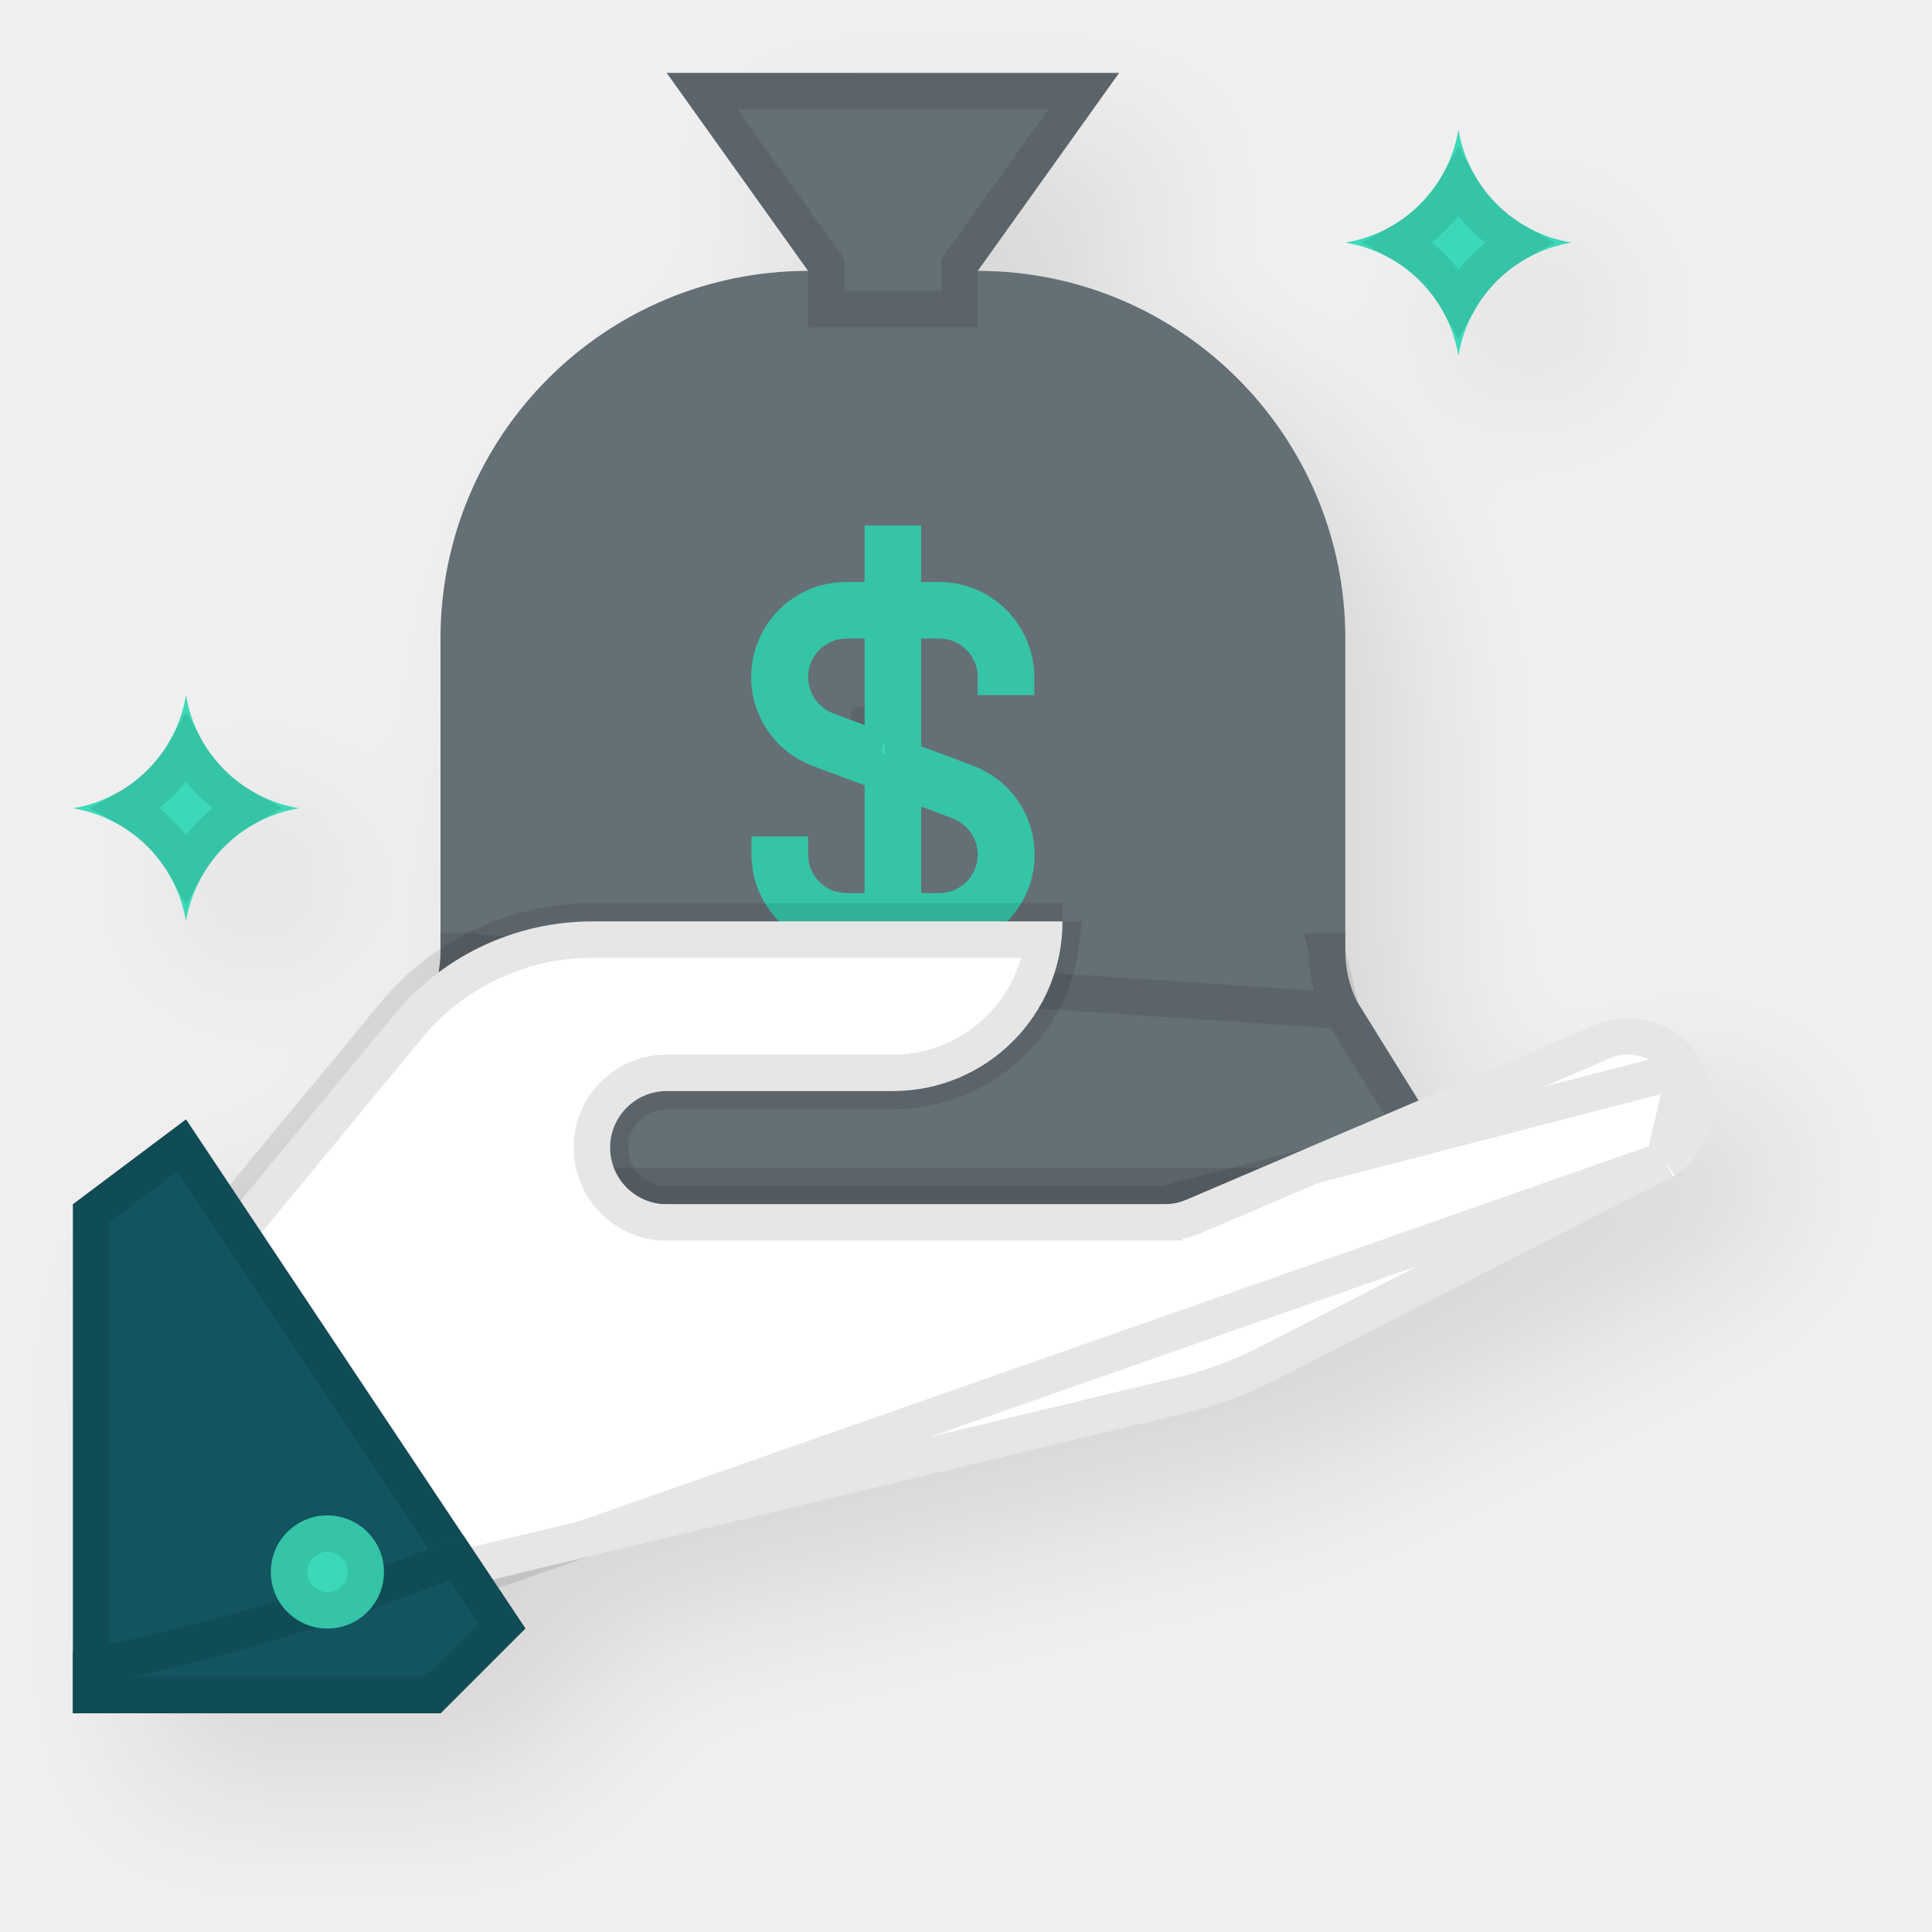
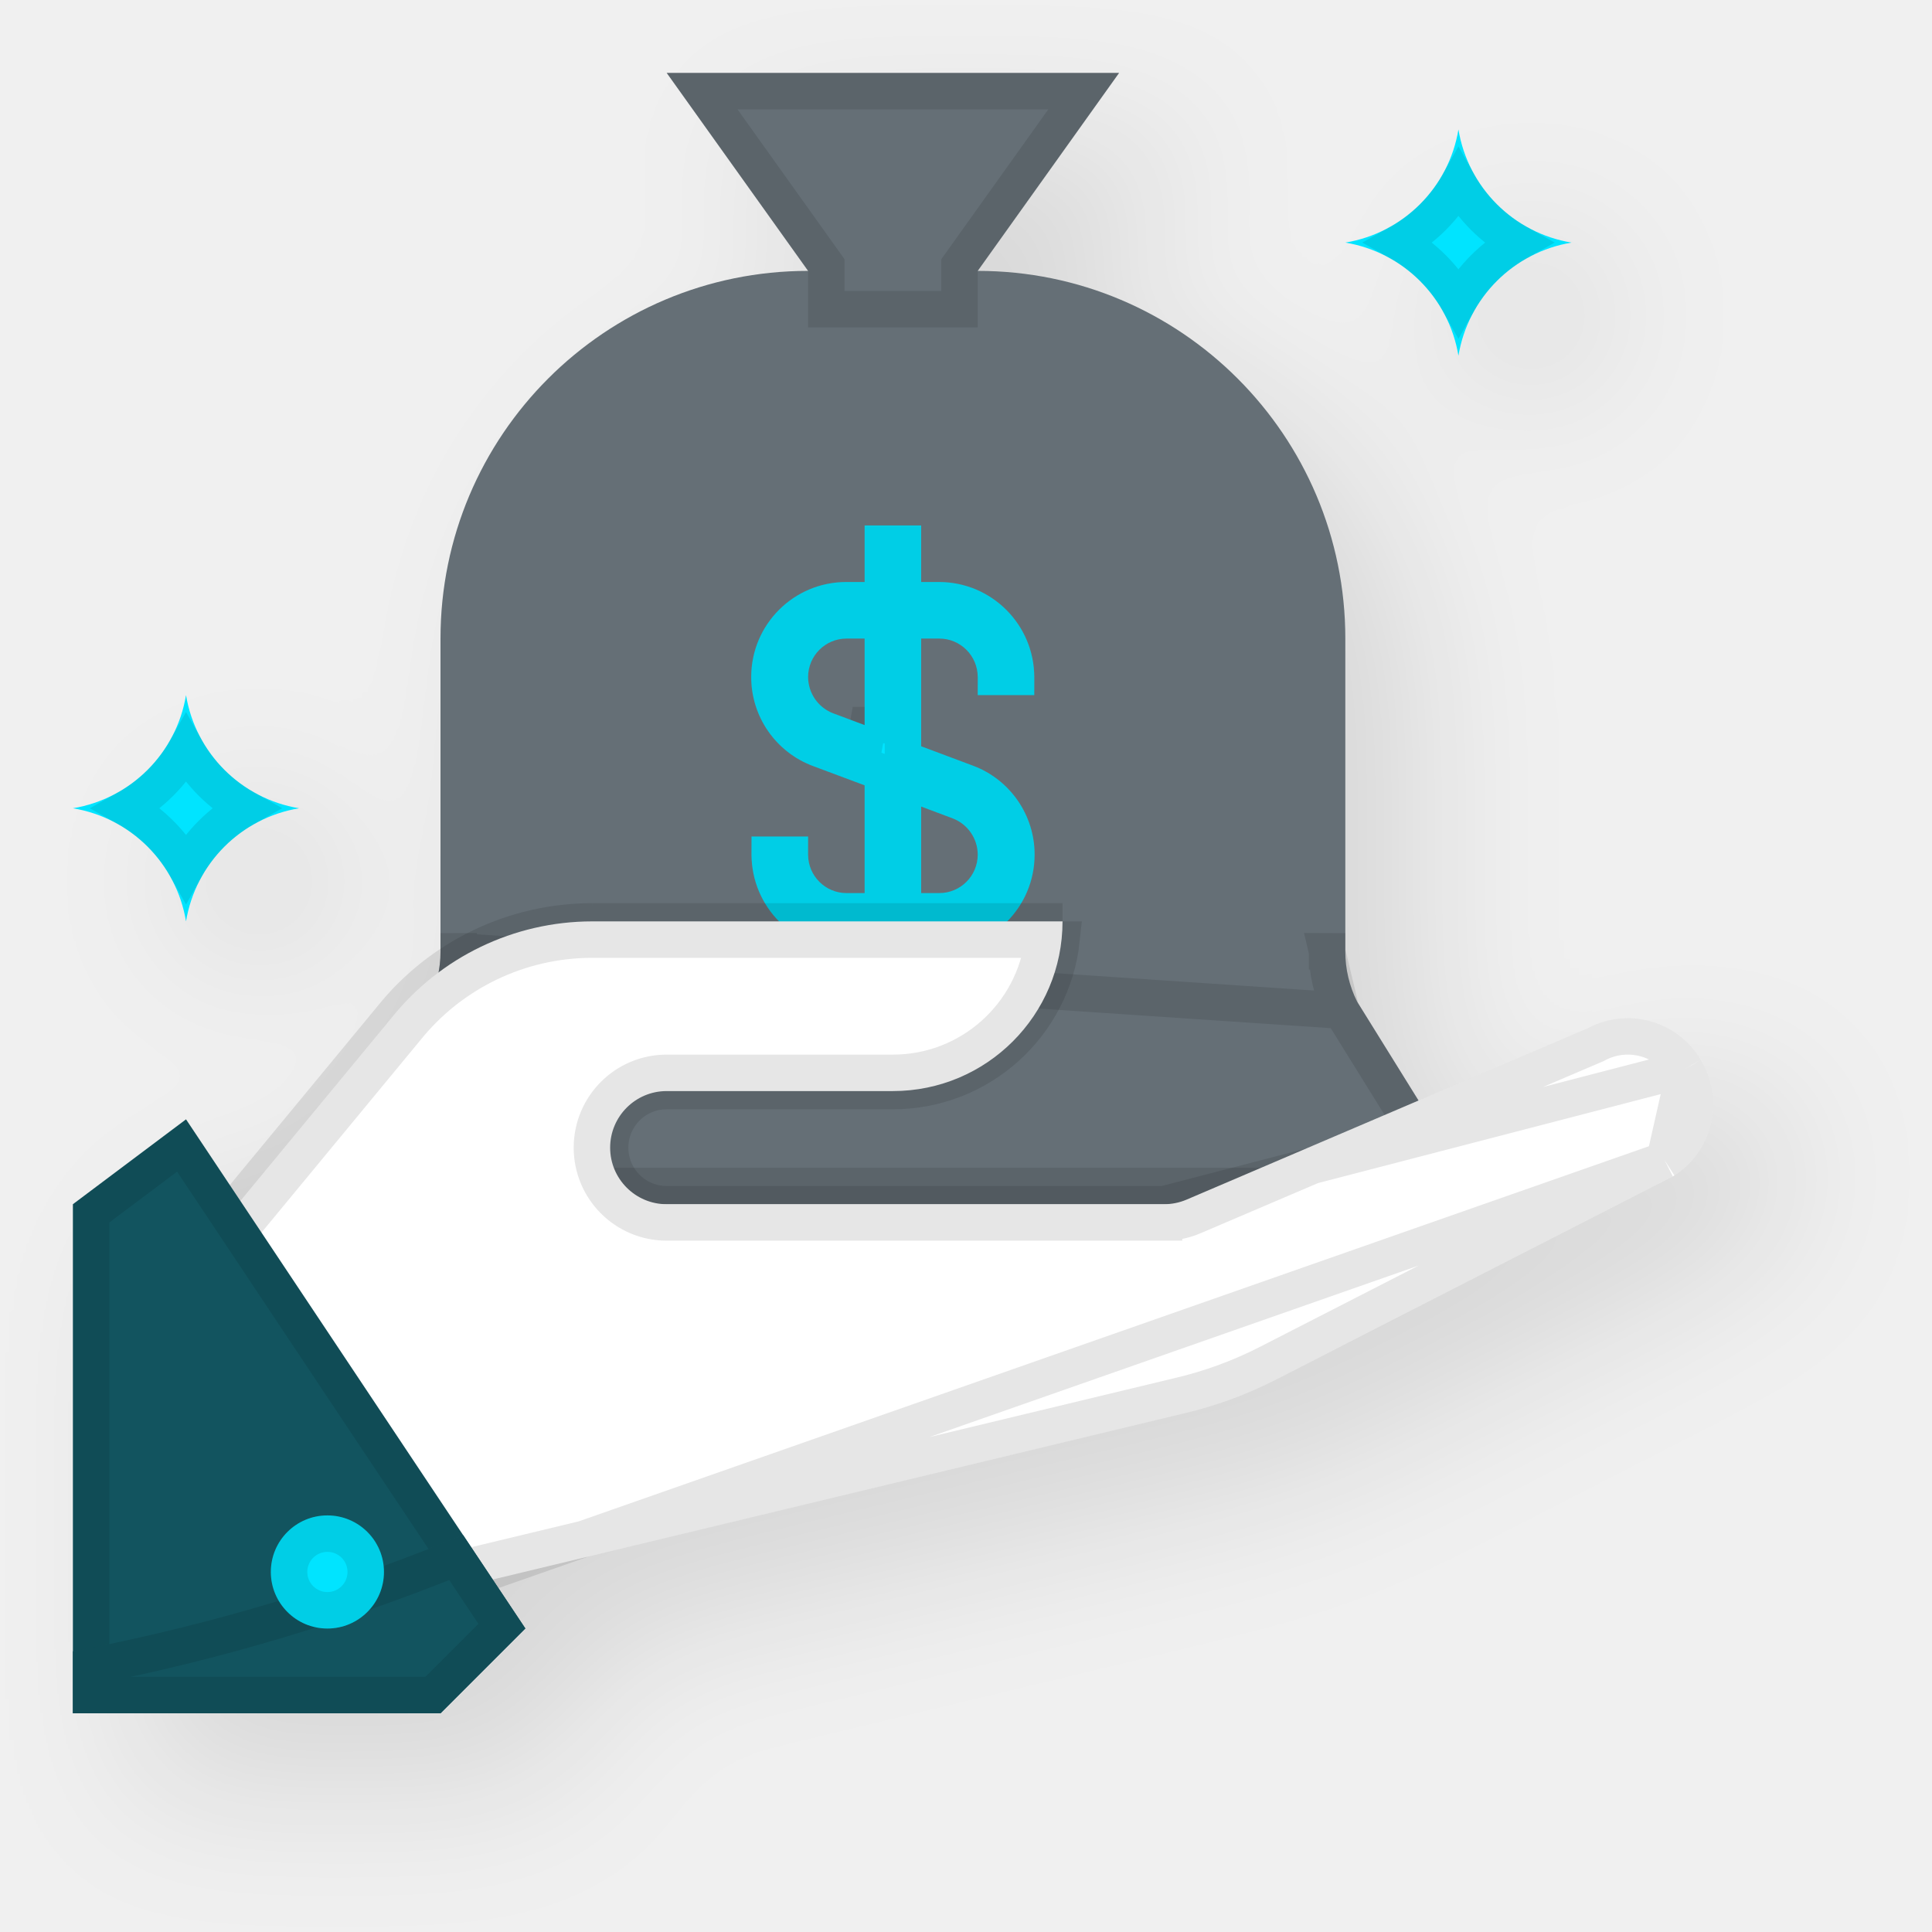
<svg xmlns="http://www.w3.org/2000/svg" width="53" height="53" viewBox="0 0 53 53" fill="none">
  <g filter="url(#filter0_d)">
    <path d="M39.233 31.227C39.233 30.887 39.139 30.554 38.961 30.265L37.231 27.48C37.016 27.051 36.904 26.578 36.906 26.099V17.517C36.906 11.947 32.391 7.431 26.822 7.431H22.168C16.598 7.431 12.084 11.947 12.084 17.517V26.099C12.085 26.578 11.974 27.051 11.758 27.48L10.028 30.265C9.85 30.554 9.756 30.887 9.757 31.227C9.761 32.224 10.567 33.031 11.564 33.035H37.425C38.422 33.031 39.229 32.224 39.233 31.227Z" fill="#656F76" />
    <path d="M36.795 27.724L36.785 27.704C36.534 27.206 36.404 26.656 36.406 26.098V26.099H36.906L36.406 26.097L36.795 27.724ZM36.795 27.724L36.807 27.743L38.535 30.527C38.536 30.528 38.536 30.528 38.536 30.528C38.665 30.738 38.733 30.979 38.733 31.225C38.73 31.947 38.146 32.532 37.424 32.535H11.565C10.844 32.532 10.26 31.948 10.257 31.226C10.256 30.979 10.324 30.738 10.453 30.528C10.454 30.528 10.454 30.528 10.454 30.527L12.183 27.743L12.194 27.724L12.204 27.704C12.456 27.206 12.585 26.656 12.584 26.098M36.795 27.724L12.584 26.098M12.584 26.098V26.099H12.084L12.584 26.097C12.584 26.097 12.584 26.098 12.584 26.098Z" stroke="black" stroke-opacity="0.1" />
    <path d="M26.822 7.431L30.7 2H18.289L22.168 7.431V8.983H26.822V7.431Z" fill="#656F76" />
    <path d="M26.415 7.141L26.322 7.271V7.431V8.483H22.668V7.431V7.271L22.575 7.141L19.261 2.5H29.729L26.415 7.141Z" stroke="black" stroke-opacity="0.1" />
-     <path d="M28.373 19.069V18.573C28.369 17.135 27.204 15.97 25.767 15.966H25.27V14.414H23.719V15.966H23.223C21.783 15.961 20.612 17.124 20.608 18.564C20.604 19.657 21.283 20.636 22.307 21.016L23.719 21.544V24.5H23.223C22.64 24.5 22.168 24.027 22.168 23.445V22.948H20.616V23.445C20.62 24.883 21.785 26.048 23.223 26.052H25.767C27.207 26.056 28.377 24.893 28.382 23.453C28.386 22.36 27.707 21.381 26.682 21.001L25.27 20.473V17.517H25.767C26.349 17.517 26.822 17.99 26.822 18.573V19.069H28.373V19.069ZM26.139 22.452C26.549 22.611 26.82 23.005 26.822 23.445C26.822 24.028 26.349 24.5 25.767 24.5H25.27V22.126L26.139 22.452ZM23.719 19.891L22.85 19.566C22.441 19.407 22.17 19.012 22.168 18.572C22.168 17.99 22.64 17.517 23.223 17.517H23.719V19.891H23.719Z" fill="#3CD9B8" />
+     <path d="M28.373 19.069V18.573C28.369 17.135 27.204 15.97 25.767 15.966H25.27V14.414H23.719V15.966H23.223C21.783 15.961 20.612 17.124 20.608 18.564C20.604 19.657 21.283 20.636 22.307 21.016L23.719 21.544V24.5H23.223C22.64 24.5 22.168 24.027 22.168 23.445V22.948H20.616V23.445C20.62 24.883 21.785 26.048 23.223 26.052H25.767C27.207 26.056 28.377 24.893 28.382 23.453C28.386 22.36 27.707 21.381 26.682 21.001L25.27 20.473V17.517H25.767C26.349 17.517 26.822 17.99 26.822 18.573V19.069H28.373V19.069ZM26.139 22.452C26.549 22.611 26.82 23.005 26.822 23.445C26.822 24.028 26.349 24.5 25.767 24.5H25.27V22.126L26.139 22.452ZM23.719 19.891L22.85 19.566C22.441 19.407 22.17 19.012 22.168 18.572C22.168 17.99 22.64 17.517 23.223 17.517H23.719V19.891H23.719Z" fill="#00e4ff" />
    <path d="M23.223 25.552C22.063 25.548 21.122 24.609 21.116 23.448H21.668C21.67 24.305 22.365 25 23.223 25H23.719H24.219V24.5V21.544V21.197L23.894 21.076L22.482 20.548L22.481 20.548C21.653 20.24 21.105 19.449 21.108 18.566L21.108 18.566C21.111 17.402 22.058 16.462 23.221 16.466V16.466H23.223H23.719H24.219V15.966V14.914H24.77V15.966V16.466H25.27H25.766C26.926 16.469 27.867 17.409 27.873 18.569H27.322C27.32 17.712 26.625 17.017 25.767 17.017H25.27H24.77V17.517V20.473V20.82L25.096 20.942L26.507 21.469L26.508 21.47C27.337 21.777 27.885 22.568 27.882 23.452L27.882 23.452C27.878 24.616 26.932 25.556 25.769 25.552H25.767H23.223ZM26.32 21.986L26.32 21.986L26.315 21.984L25.446 21.658L24.77 21.404V22.126V24.5V25H25.27H25.767C26.626 25 27.322 24.304 27.322 23.445L27.322 23.442C27.318 22.798 26.922 22.219 26.32 21.986ZM23.719 20.391L23.81 19.891H24.219V17.517V17.017H23.719H23.223C22.364 17.017 21.668 17.714 21.668 18.572L21.668 18.575C21.671 19.22 22.068 19.798 22.669 20.032L22.669 20.032L22.675 20.034L23.219 20.238V20.391H23.719H23.719Z" stroke="black" stroke-opacity="0.1" />
-     <path d="M40.009 9.759C39.745 8.167 38.498 6.919 36.906 6.655C38.498 6.391 39.745 5.144 40.009 3.552C40.272 5.144 41.52 6.391 43.111 6.655C41.52 6.919 40.272 8.167 40.009 9.759Z" fill="#3CD9B8" />
+     <path d="M40.009 9.759C39.745 8.167 38.498 6.919 36.906 6.655C38.498 6.391 39.745 5.144 40.009 3.552C40.272 5.144 41.52 6.391 43.111 6.655C41.52 6.919 40.272 8.167 40.009 9.759Z" fill="#00e4ff" />
    <path d="M41.63 6.655C40.952 7.038 40.391 7.599 40.009 8.277C39.626 7.599 39.065 7.038 38.388 6.655C39.065 6.273 39.626 5.711 40.009 5.034C40.391 5.711 40.952 6.273 41.63 6.655Z" stroke="black" stroke-opacity="0.1" />
-     <path d="M5.103 25.276C4.839 23.684 3.592 22.436 2 22.173C3.592 21.909 4.839 20.661 5.103 19.069C5.366 20.661 6.614 21.909 8.205 22.173C6.614 22.436 5.366 23.684 5.103 25.276Z" fill="#3CD9B8" />
+     <path d="M5.103 25.276C4.839 23.684 3.592 22.436 2 22.173C3.592 21.909 4.839 20.661 5.103 19.069C5.366 20.661 6.614 21.909 8.205 22.173C6.614 22.436 5.366 23.684 5.103 25.276Z" fill="#00e4ff" />
    <path d="M6.724 22.172C6.046 22.555 5.485 23.116 5.103 23.794C4.72 23.116 4.159 22.555 3.482 22.173C4.159 21.79 4.72 21.229 5.103 20.551C5.485 21.229 6.046 21.79 6.724 22.172Z" stroke="black" stroke-opacity="0.1" />
    <path d="M46.655 29.07C46.019 27.998 44.65 27.618 43.553 28.209L32.546 32.911C32.352 32.993 32.143 33.035 31.933 33.035H18.289C17.432 33.035 16.738 32.34 16.738 31.483C16.738 30.626 17.432 29.931 18.289 29.931H24.494C27.065 29.931 29.148 27.847 29.148 25.276H16.241C14.102 25.278 12.079 26.251 10.742 27.922L5.878 33.811L11.354 43.85L32.43 38.784C33.34 38.574 34.221 38.251 35.051 37.822L45.911 32.259C46.991 31.58 47.323 30.158 46.655 29.07Z" fill="white" />
    <path d="M46.225 29.325L46.225 29.325C45.725 28.483 44.651 28.186 43.79 28.649L43.77 28.66L43.749 28.669L32.742 33.37L32.741 33.371C32.486 33.479 32.211 33.536 31.932 33.535M46.225 29.325L31.933 33.035M46.225 29.325L46.229 29.332C46.75 30.18 46.497 31.287 45.662 31.824M46.225 29.325L45.662 31.824M31.932 33.535C31.932 33.535 31.932 33.535 31.931 33.535L31.933 33.035M31.932 33.535H31.933V33.035M31.932 33.535H18.289C17.155 33.535 16.238 32.616 16.238 31.483C16.238 30.35 17.155 29.431 18.289 29.431H24.494C26.62 29.431 28.372 27.835 28.619 25.776M31.933 33.035H18.289C17.432 33.035 16.738 32.34 16.738 31.483C16.738 30.626 17.432 29.931 18.289 29.931H24.494C26.896 29.931 28.873 28.112 29.122 25.776H28.619M28.619 25.776C28.638 25.612 28.648 25.445 28.648 25.276H29.148H16.241M28.619 25.776H16.241M16.241 25.776C16.241 25.776 16.241 25.776 16.241 25.776L16.241 25.276M16.241 25.776H16.241V25.276M16.241 25.776C14.254 25.777 12.374 26.682 11.132 28.234L11.127 28.24L11.127 28.24L6.479 33.868M16.241 25.276C14.102 25.278 12.079 26.251 10.742 27.922L5.878 33.811M6.479 33.868L6.317 33.571L5.878 33.811M6.479 33.868L6.264 34.129L5.878 33.811M6.479 33.868L11.61 43.275M5.878 33.811L11.354 43.85M11.354 43.85L11.238 43.364L11.61 43.275M11.354 43.85L11.793 43.611L11.61 43.275M11.354 43.85L45.662 31.824M11.61 43.275L32.313 38.298L32.317 38.297L32.317 38.297C33.187 38.096 34.029 37.787 34.822 37.378L34.823 37.377L45.662 31.824" stroke="black" stroke-opacity="0.1" />
    <path d="M2 33.035V47H12.084L14.411 44.673L5.103 30.707L2 33.035Z" fill="#12545F" />
    <path d="M11.877 46.5H2.5V33.285L4.98 31.424L13.768 44.609L11.877 46.5Z" stroke="black" stroke-opacity="0.1" />
    <path d="M2 47H12.084L14.411 44.673L12.704 42.112C9.254 43.537 5.667 44.605 2 45.301V47Z" fill="#12545F" />
    <path d="M13.768 44.609L11.877 46.5H2.5V45.714C5.925 45.037 9.278 44.038 12.515 42.73L13.768 44.609Z" stroke="black" stroke-opacity="0.1" />
-     <path d="M8.981 44.675C9.838 44.675 10.533 43.98 10.533 43.123C10.533 42.266 9.838 41.572 8.981 41.572C8.124 41.572 7.43 42.266 7.43 43.123C7.43 43.98 8.124 44.675 8.981 44.675Z" fill="#3CD9B8" />
+     <path d="M8.981 44.675C9.838 44.675 10.533 43.98 10.533 43.123C10.533 42.266 9.838 41.572 8.981 41.572C8.124 41.572 7.43 42.266 7.43 43.123C7.43 43.98 8.124 44.675 8.981 44.675Z" fill="#00e4ff" />
    <path d="M10.033 43.123C10.033 43.704 9.562 44.175 8.981 44.175C8.401 44.175 7.93 43.704 7.93 43.123C7.93 42.542 8.401 42.072 8.981 42.072C9.562 42.072 10.033 42.542 10.033 43.123Z" stroke="black" stroke-opacity="0.1" />
  </g>
  <defs>
    <filter id="filter0_d" x="0" y="0" width="53" height="53" filterUnits="userSpaceOnUse" color-interpolation-filters="sRGB">
      <feFlood flood-opacity="0" result="BackgroundImageFix" />
      <feColorMatrix in="SourceAlpha" type="matrix" values="0 0 0 0 0 0 0 0 0 0 0 0 0 0 0 0 0 0 127 0" />
      <feOffset dx="2" dy="2" />
      <feGaussianBlur stdDeviation="2" />
      <feColorMatrix type="matrix" values="0 0 0 0 0 0 0 0 0 0 0 0 0 0 0 0 0 0 0.1 0" />
      <feBlend mode="normal" in2="BackgroundImageFix" result="effect1_dropShadow" />
      <feBlend mode="normal" in="SourceGraphic" in2="effect1_dropShadow" result="shape" />
    </filter>
  </defs>
</svg>
